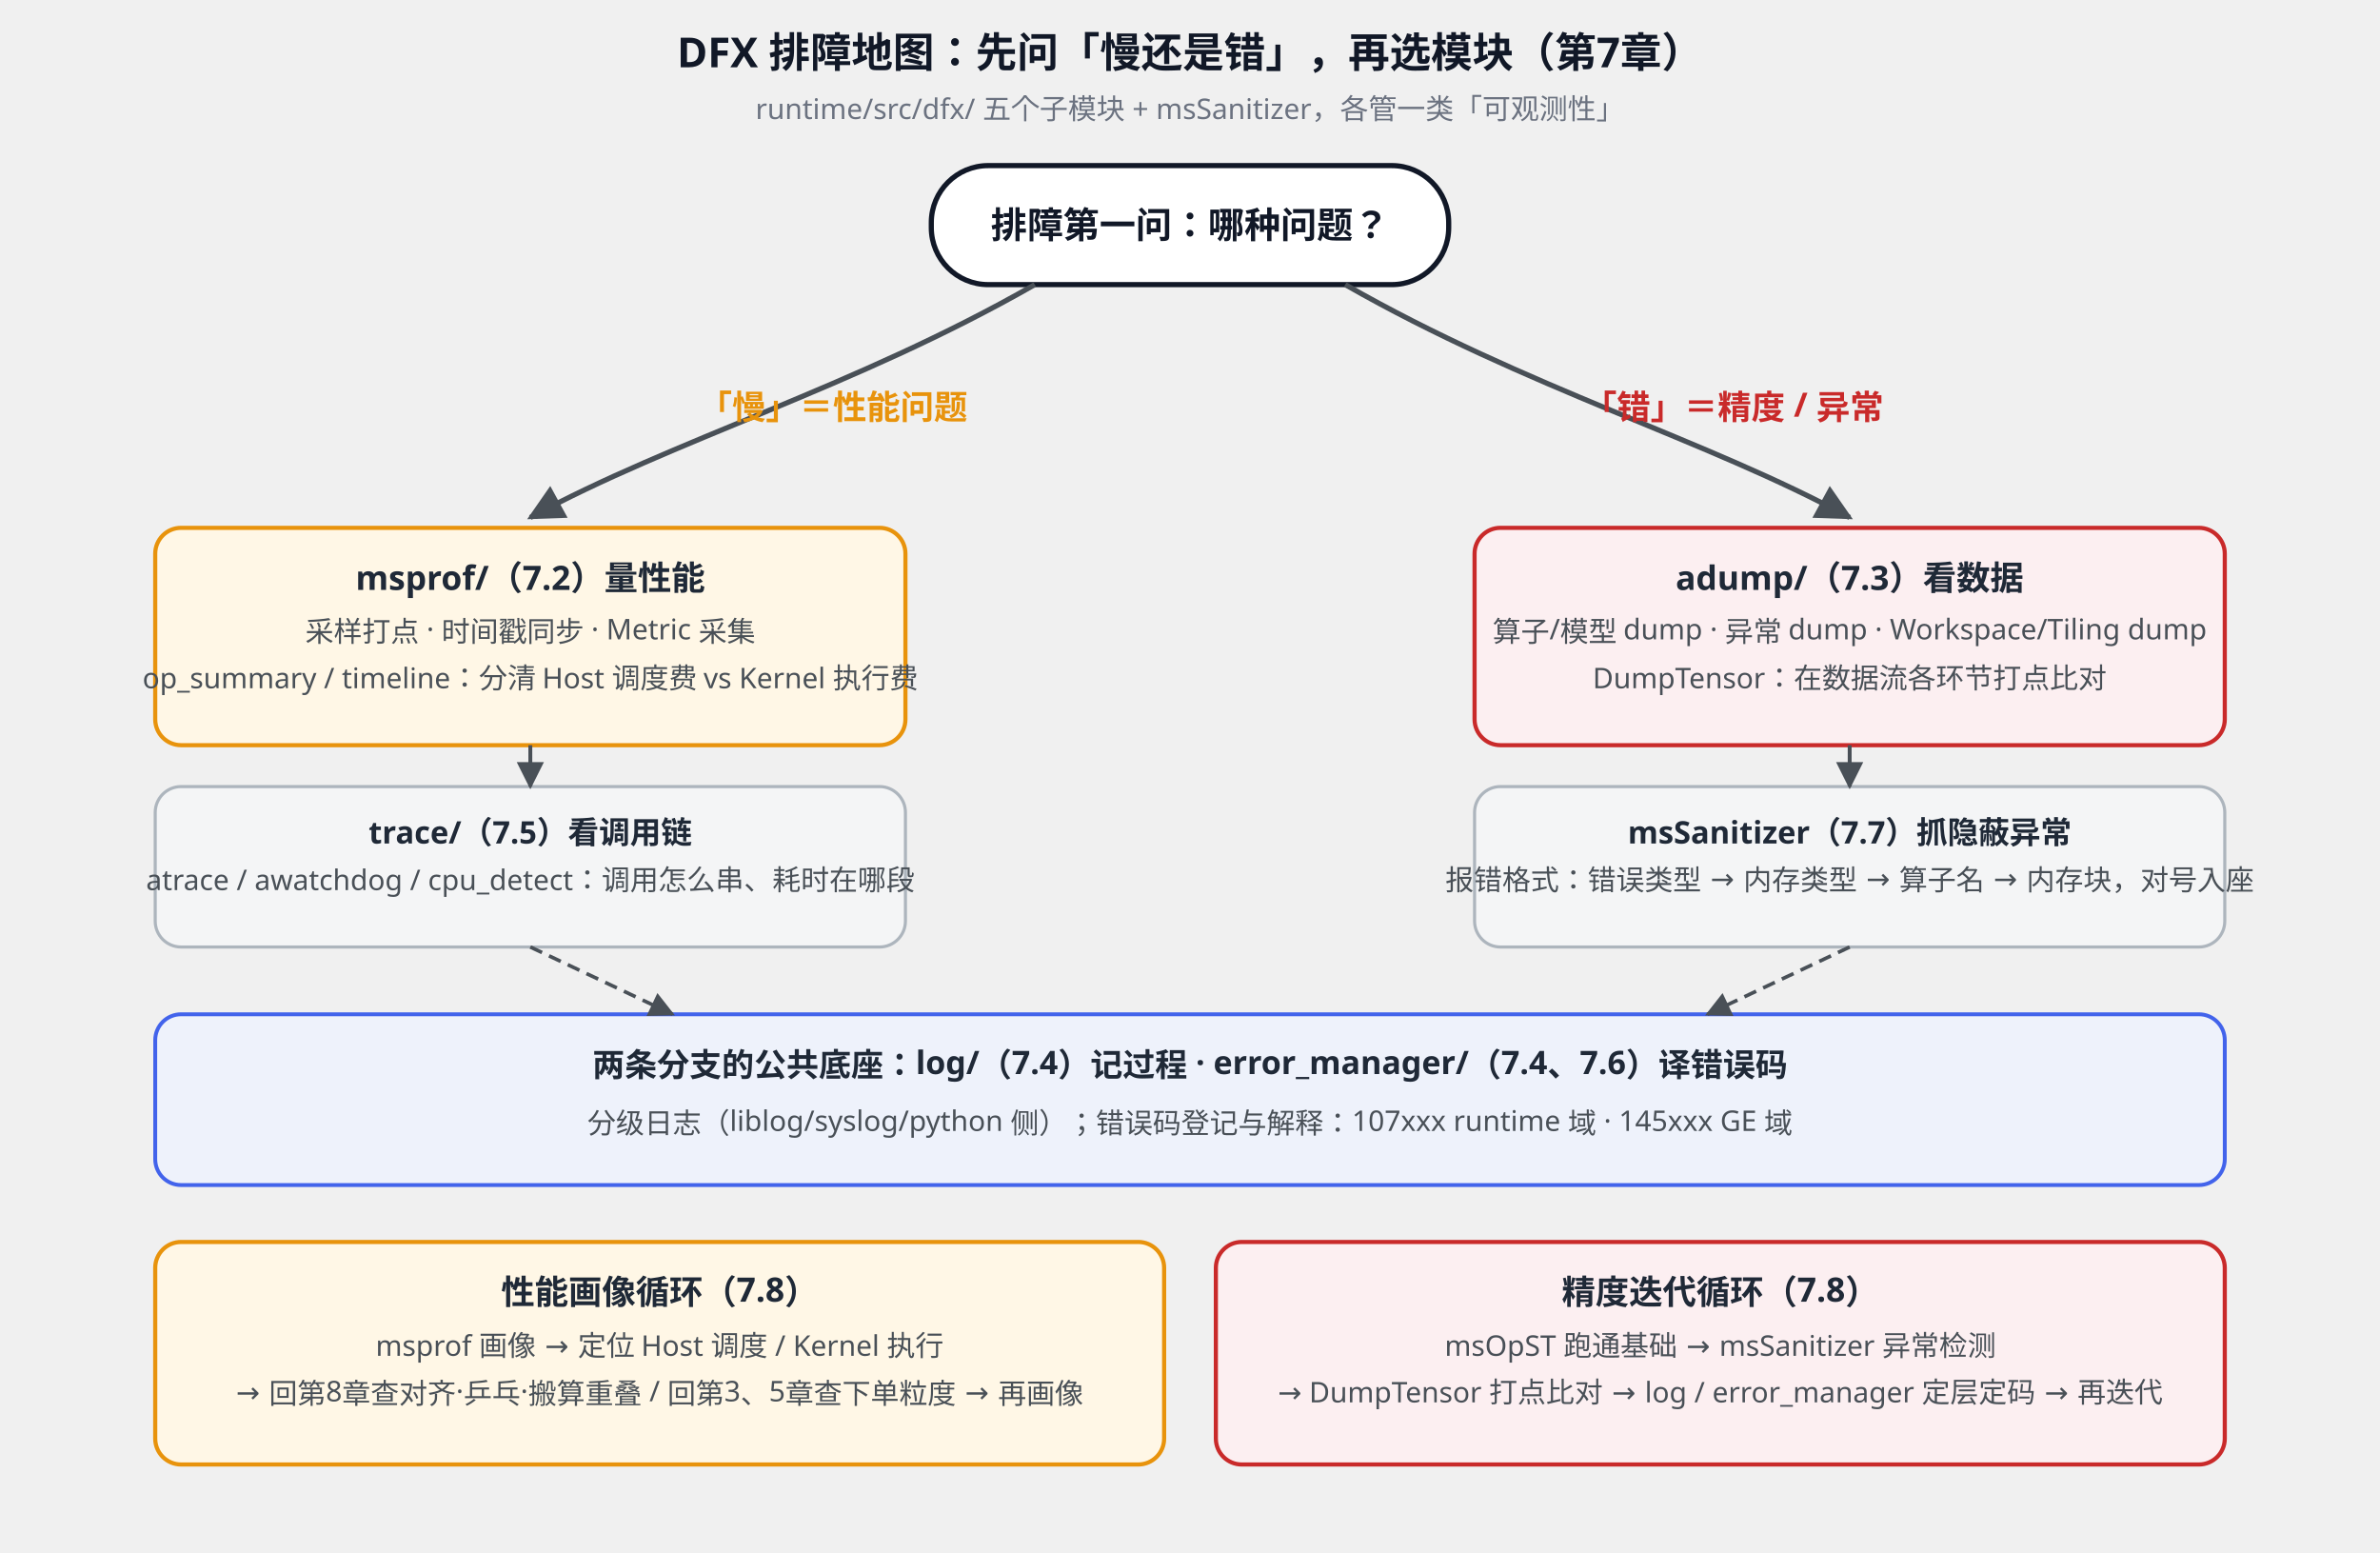
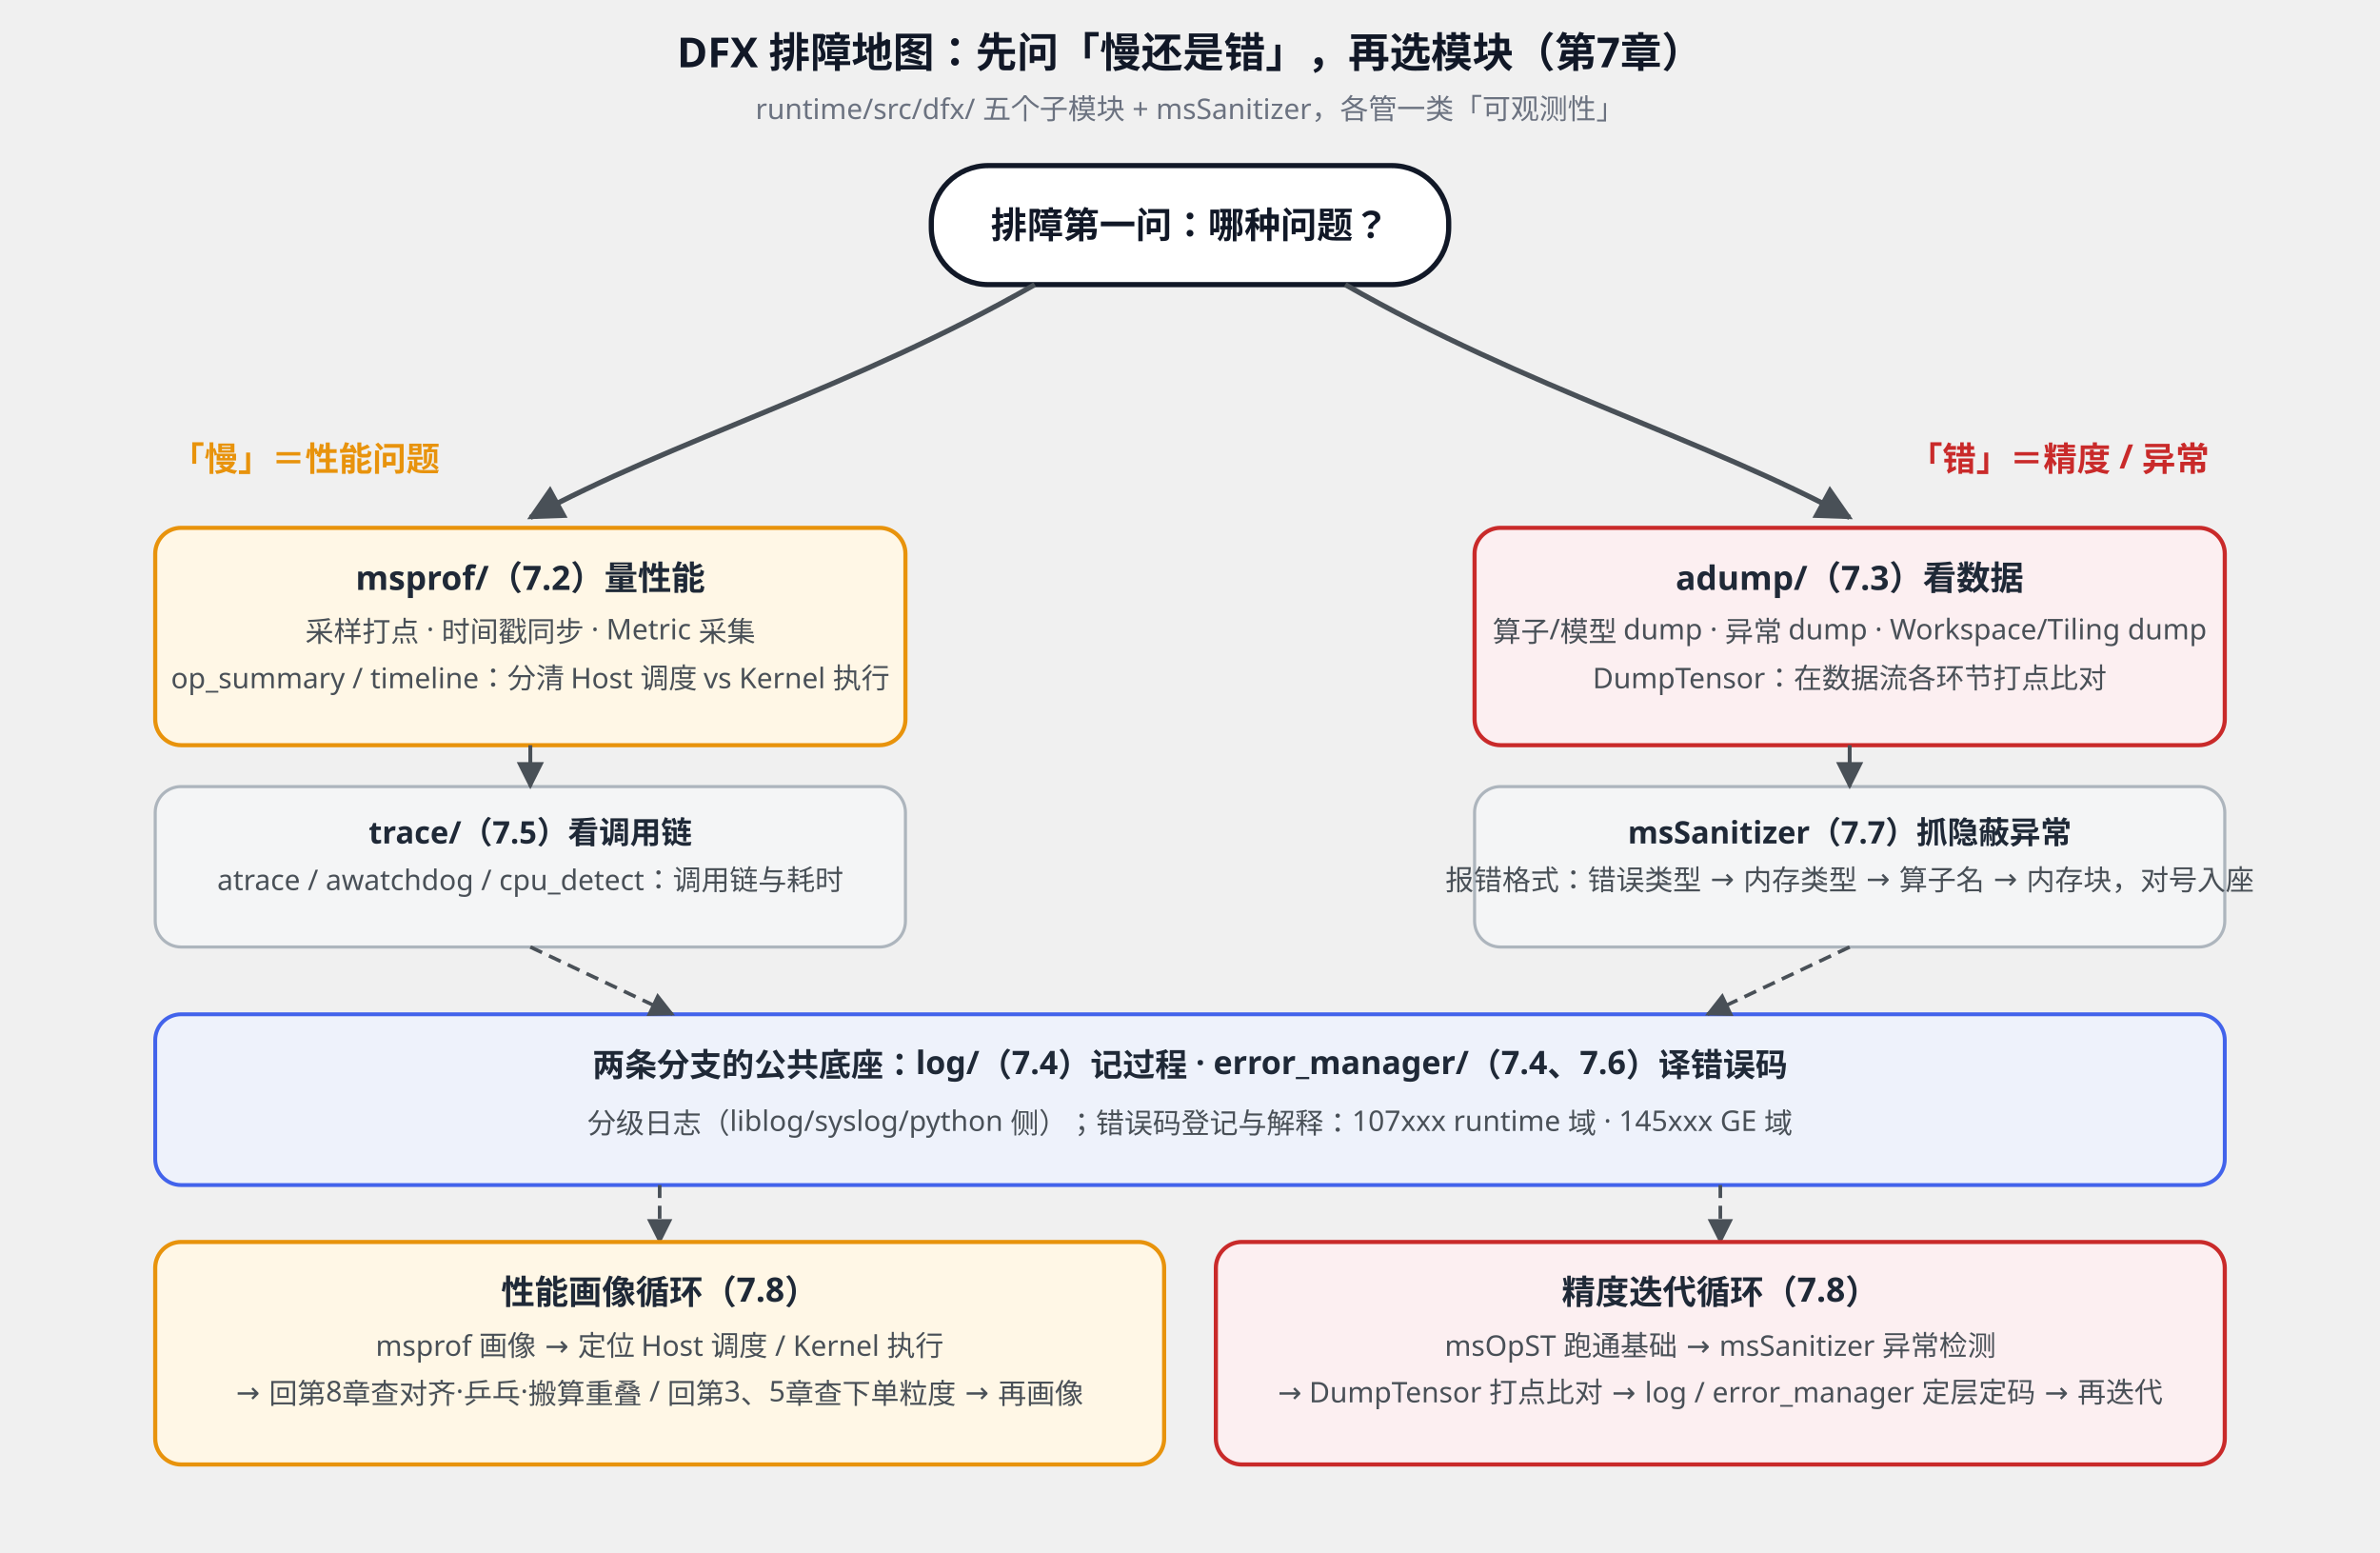
<svg xmlns="http://www.w3.org/2000/svg" viewBox="0 0 920 600" font-family="'PingFang SC','Hiragino Sans GB','Microsoft YaHei',sans-serif">
  <defs>
    <marker id="arr" viewBox="0 0 10 10" refX="9" refY="5" markerWidth="7" markerHeight="7" orient="auto-start-reverse">
      <path d="M0,0 L10,5 L0,10 z" fill="#495057" />
    </marker>
  </defs>
  <text x="460" y="26" text-anchor="middle" font-size="16" font-weight="bold" fill="#111827">DFX 排障地图：先问「慢还是错」，再选模块（第7章）</text>
  <text x="460" y="46" text-anchor="middle" font-size="11" fill="#6b7280">runtime/src/dfx/ 五个子模块 + msSanitizer，各管一类「可观测性」</text>
  <rect x="360" y="64" width="200" height="46" rx="22" fill="#fff" stroke="#111827" stroke-width="2" />
  <text x="460" y="92" text-anchor="middle" font-size="14" font-weight="bold" fill="#111827">排障第一问：哪种问题？</text>
  <path d="M400 110 C330 150 260 170 205 200" stroke="#495057" stroke-width="2" fill="none" marker-end="url(#arr)" />
  <path d="M520 110 C590 150 660 170 715 200" stroke="#495057" stroke-width="2" fill="none" marker-end="url(#arr)" />
-   <text x="270" y="162" font-size="13" font-weight="bold" fill="#e8930c">「慢」＝性能问题</text>
-   <text x="612" y="162" font-size="13" font-weight="bold" fill="#c92a2a">「错」＝精度 / 异常</text>
+   <text x="66" y="182" font-size="13" font-weight="bold" fill="#e8930c">「慢」＝性能问题</text>
+   <text x="854" y="182" text-anchor="end" font-size="13" font-weight="bold" fill="#c92a2a">「错」＝精度 / 异常</text>
  <g font-size="12" fill="#1f2937">
    <rect x="60" y="204" width="290" height="84" rx="10" fill="#fff7e6" stroke="#e8930c" stroke-width="1.6" />
    <text x="205" y="228" text-anchor="middle" font-weight="bold" font-size="13">msprof/（7.2）量性能</text>
    <text x="205" y="248" text-anchor="middle" font-size="11" fill="#495057">采样打点 · 时间戳同步 · Metric 采集</text>
-     <text x="205" y="266" text-anchor="middle" font-size="11" fill="#495057">op_summary / timeline：分清 Host 调度费 vs Kernel 执行费</text>
+     <text x="205" y="266" text-anchor="middle" font-size="11" fill="#495057">op_summary / timeline：分清 Host 调度 vs Kernel 执行</text>
    <rect x="60" y="304" width="290" height="62" rx="10" fill="#f4f5f6" stroke="#adb5bd" stroke-width="1.2" />
    <text x="205" y="326" text-anchor="middle" font-weight="bold">trace/（7.5）看调用链</text>
-     <text x="205" y="344" text-anchor="middle" font-size="11" fill="#495057">atrace / awatchdog / cpu_detect：调用怎么串、耗时在哪段</text>
+     <text x="205" y="344" text-anchor="middle" font-size="11" fill="#495057">atrace / awatchdog / cpu_detect：调用链与耗时</text>
  </g>
  <line x1="205" y1="288" x2="205" y2="304" stroke="#495057" stroke-width="1.5" marker-end="url(#arr)" />
  <g font-size="12" fill="#1f2937">
    <rect x="570" y="204" width="290" height="84" rx="10" fill="#fceff1" stroke="#c92a2a" stroke-width="1.6" />
    <text x="715" y="228" text-anchor="middle" font-weight="bold" font-size="13">adump/（7.3）看数据</text>
    <text x="715" y="248" text-anchor="middle" font-size="11" fill="#495057">算子/模型 dump · 异常 dump · Workspace/Tiling dump</text>
    <text x="715" y="266" text-anchor="middle" font-size="11" fill="#495057">DumpTensor：在数据流各环节打点比对</text>
    <rect x="570" y="304" width="290" height="62" rx="10" fill="#f4f5f6" stroke="#adb5bd" stroke-width="1.2" />
    <text x="715" y="326" text-anchor="middle" font-weight="bold">msSanitizer（7.7）抓隐蔽异常</text>
    <text x="715" y="344" text-anchor="middle" font-size="11" fill="#495057">报错格式：错误类型 → 内存类型 → 算子名 → 内存块，对号入座</text>
  </g>
  <line x1="715" y1="288" x2="715" y2="304" stroke="#495057" stroke-width="1.5" marker-end="url(#arr)" />
  <rect x="60" y="392" width="800" height="66" rx="10" fill="#eef2fb" stroke="#4263eb" stroke-width="1.5" />
  <text x="460" y="416" text-anchor="middle" font-size="12.5" font-weight="bold" fill="#1f2937">两条分支的公共底座：log/（7.4）记过程 · error_manager/（7.4、7.6）译错误码</text>
  <text x="460" y="438" text-anchor="middle" font-size="11" fill="#495057">分级日志（liblog/syslog/python 侧）；错误码登记与解释：107xxx runtime 域 · 145xxx GE 域</text>
  <line x1="205" y1="366" x2="260" y2="392" stroke="#495057" stroke-width="1.4" stroke-dasharray="5 3" marker-end="url(#arr)" />
  <line x1="715" y1="366" x2="660" y2="392" stroke="#495057" stroke-width="1.4" stroke-dasharray="5 3" marker-end="url(#arr)" />
+   <line x1="255" y1="458" x2="255" y2="480" stroke="#495057" stroke-width="1.4" stroke-dasharray="5 3" marker-end="url(#arr)" />
+   <line x1="665" y1="458" x2="665" y2="480" stroke="#495057" stroke-width="1.4" stroke-dasharray="5 3" marker-end="url(#arr)" />
  <g font-size="12" fill="#1f2937">
    <rect x="60" y="480" width="390" height="86" rx="10" fill="#fff7e6" stroke="#e8930c" stroke-width="1.6" />
    <text x="255" y="504" text-anchor="middle" font-weight="bold" font-size="13">性能画像循环（7.8）</text>
    <text x="255" y="524" text-anchor="middle" font-size="11" fill="#495057">msprof 画像 → 定位 Host 调度 / Kernel 执行</text>
    <text x="255" y="542" text-anchor="middle" font-size="11" fill="#495057">→ 回第8章查对齐·乒乓·搬算重叠 / 回第3、5章查下单粒度 → 再画像</text>
    <rect x="470" y="480" width="390" height="86" rx="10" fill="#fceff1" stroke="#c92a2a" stroke-width="1.6" />
    <text x="665" y="504" text-anchor="middle" font-weight="bold" font-size="13">精度迭代循环（7.8）</text>
    <text x="665" y="524" text-anchor="middle" font-size="11" fill="#495057">msOpST 跑通基础 → msSanitizer 异常检测</text>
    <text x="665" y="542" text-anchor="middle" font-size="11" fill="#495057">→ DumpTensor 打点比对 → log / error_manager 定层定码 → 再迭代</text>
  </g>
</svg>
